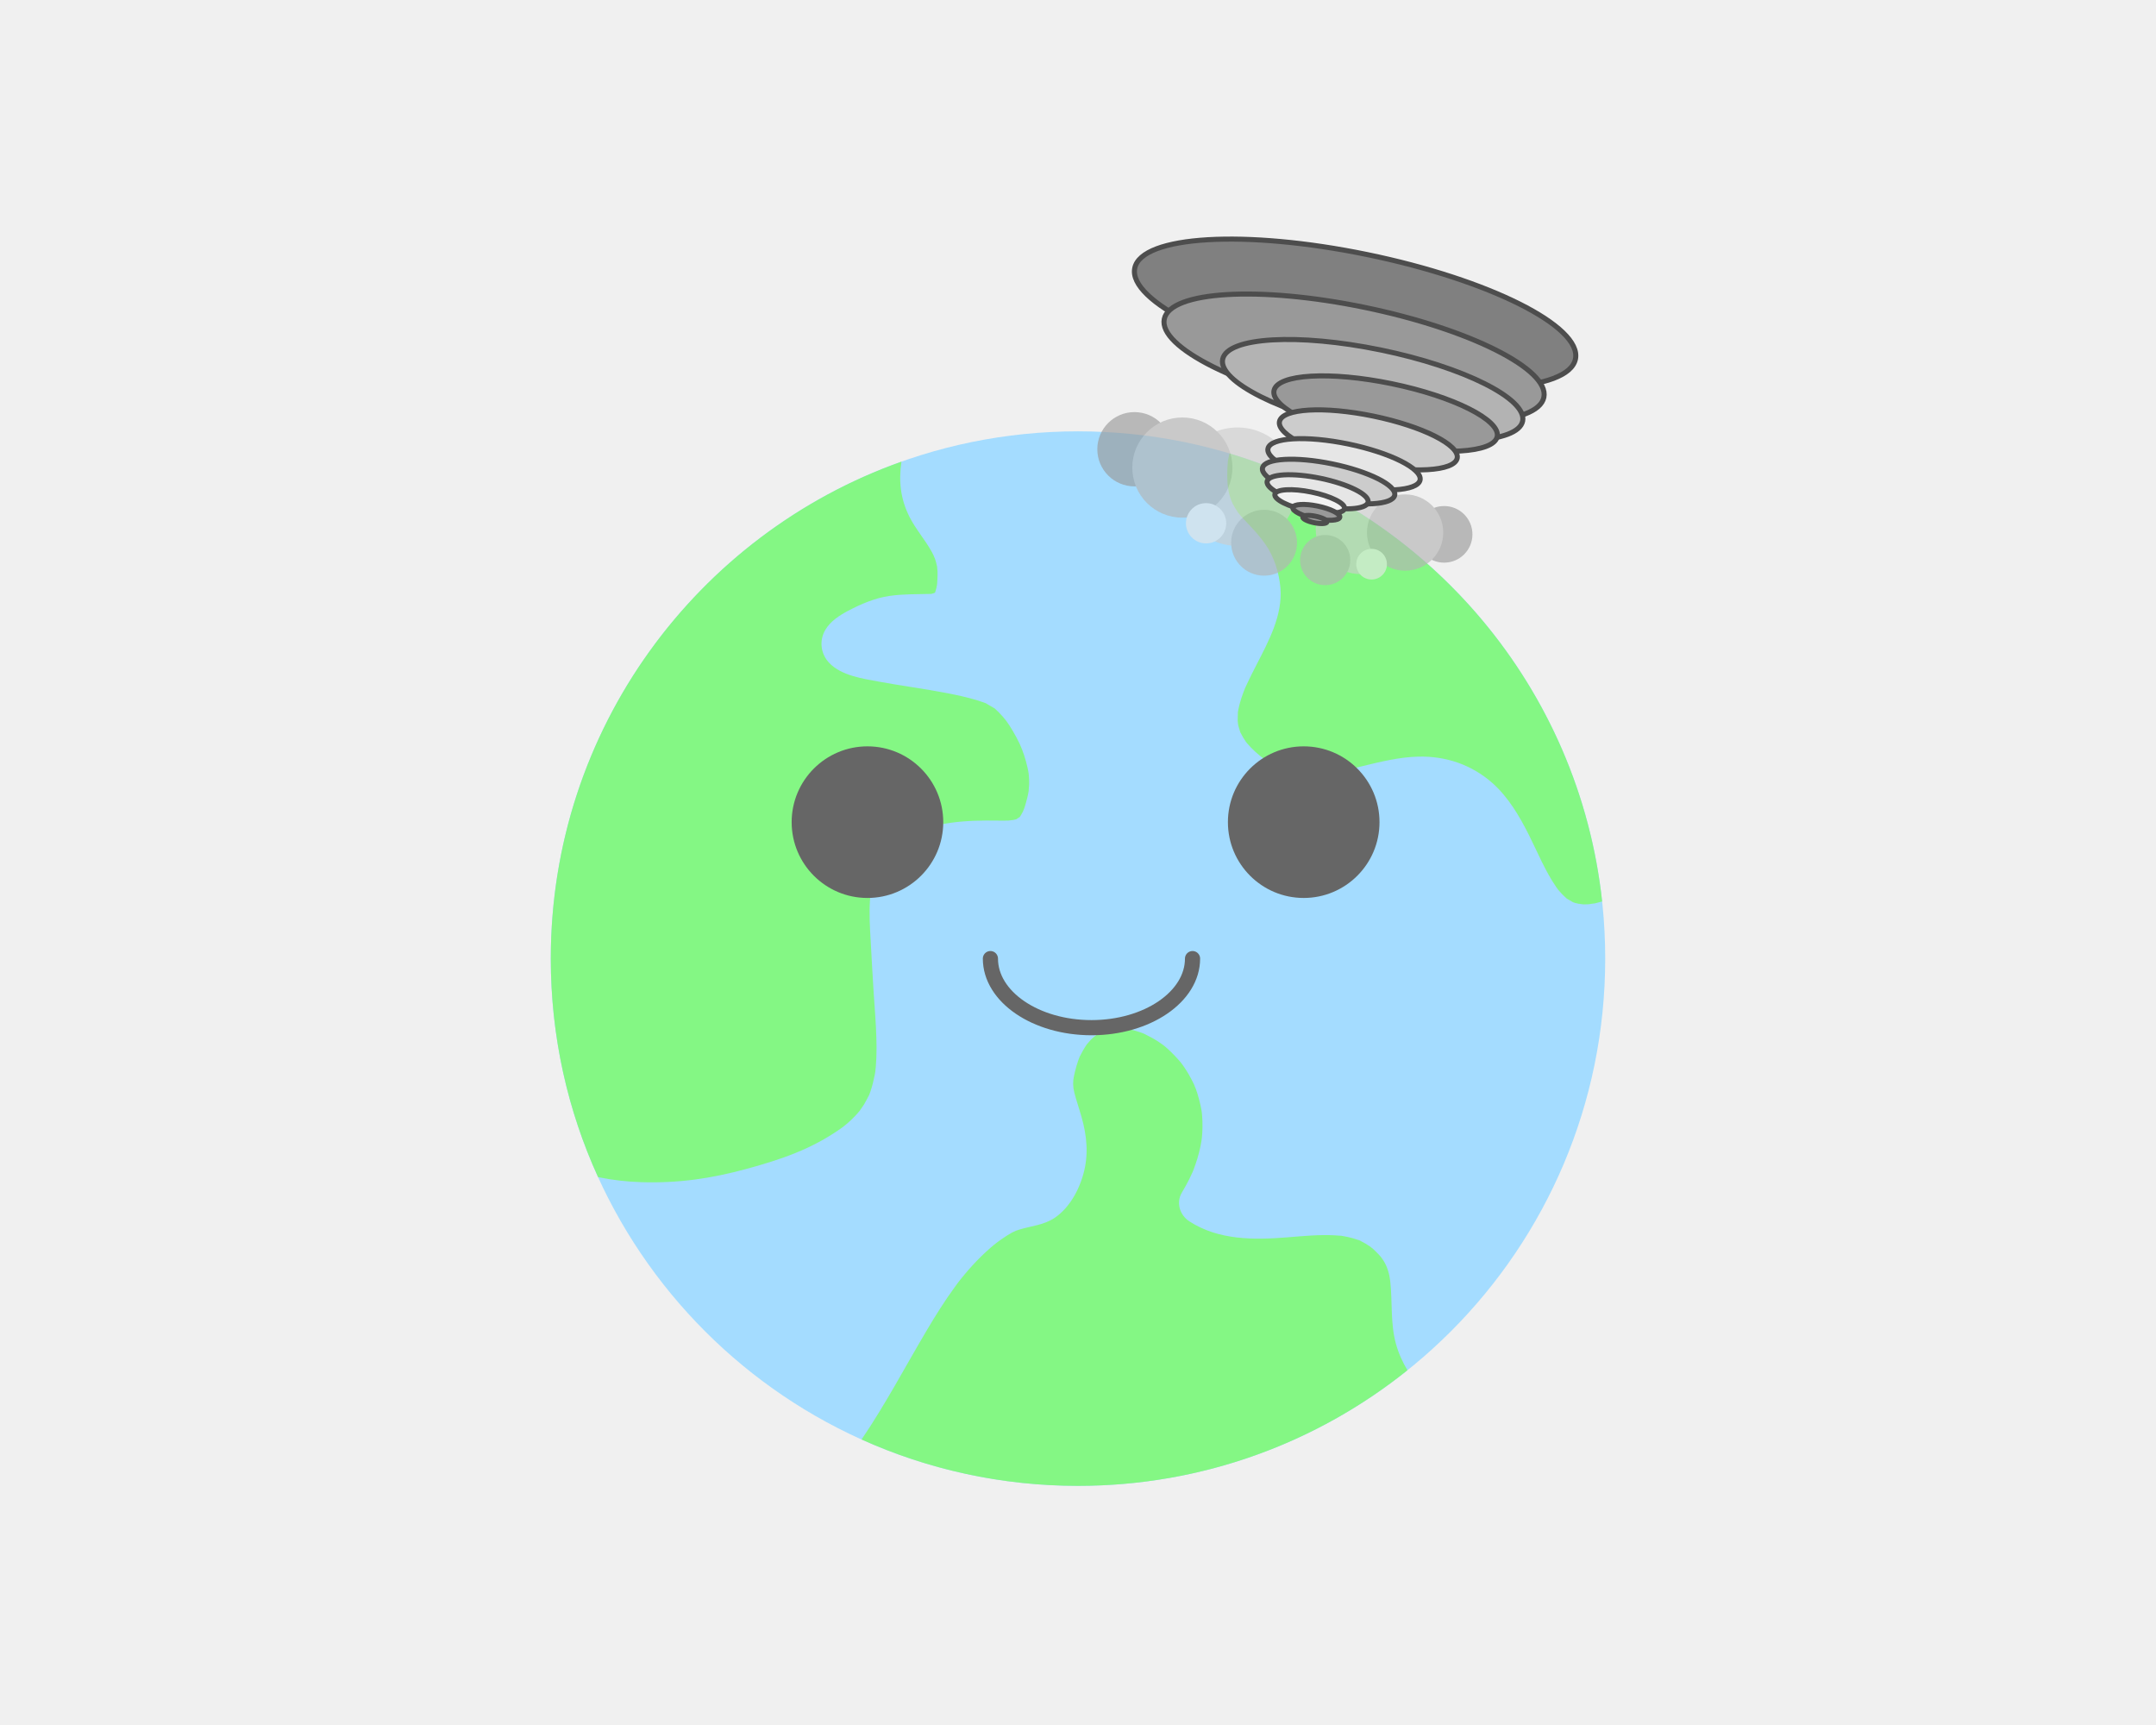
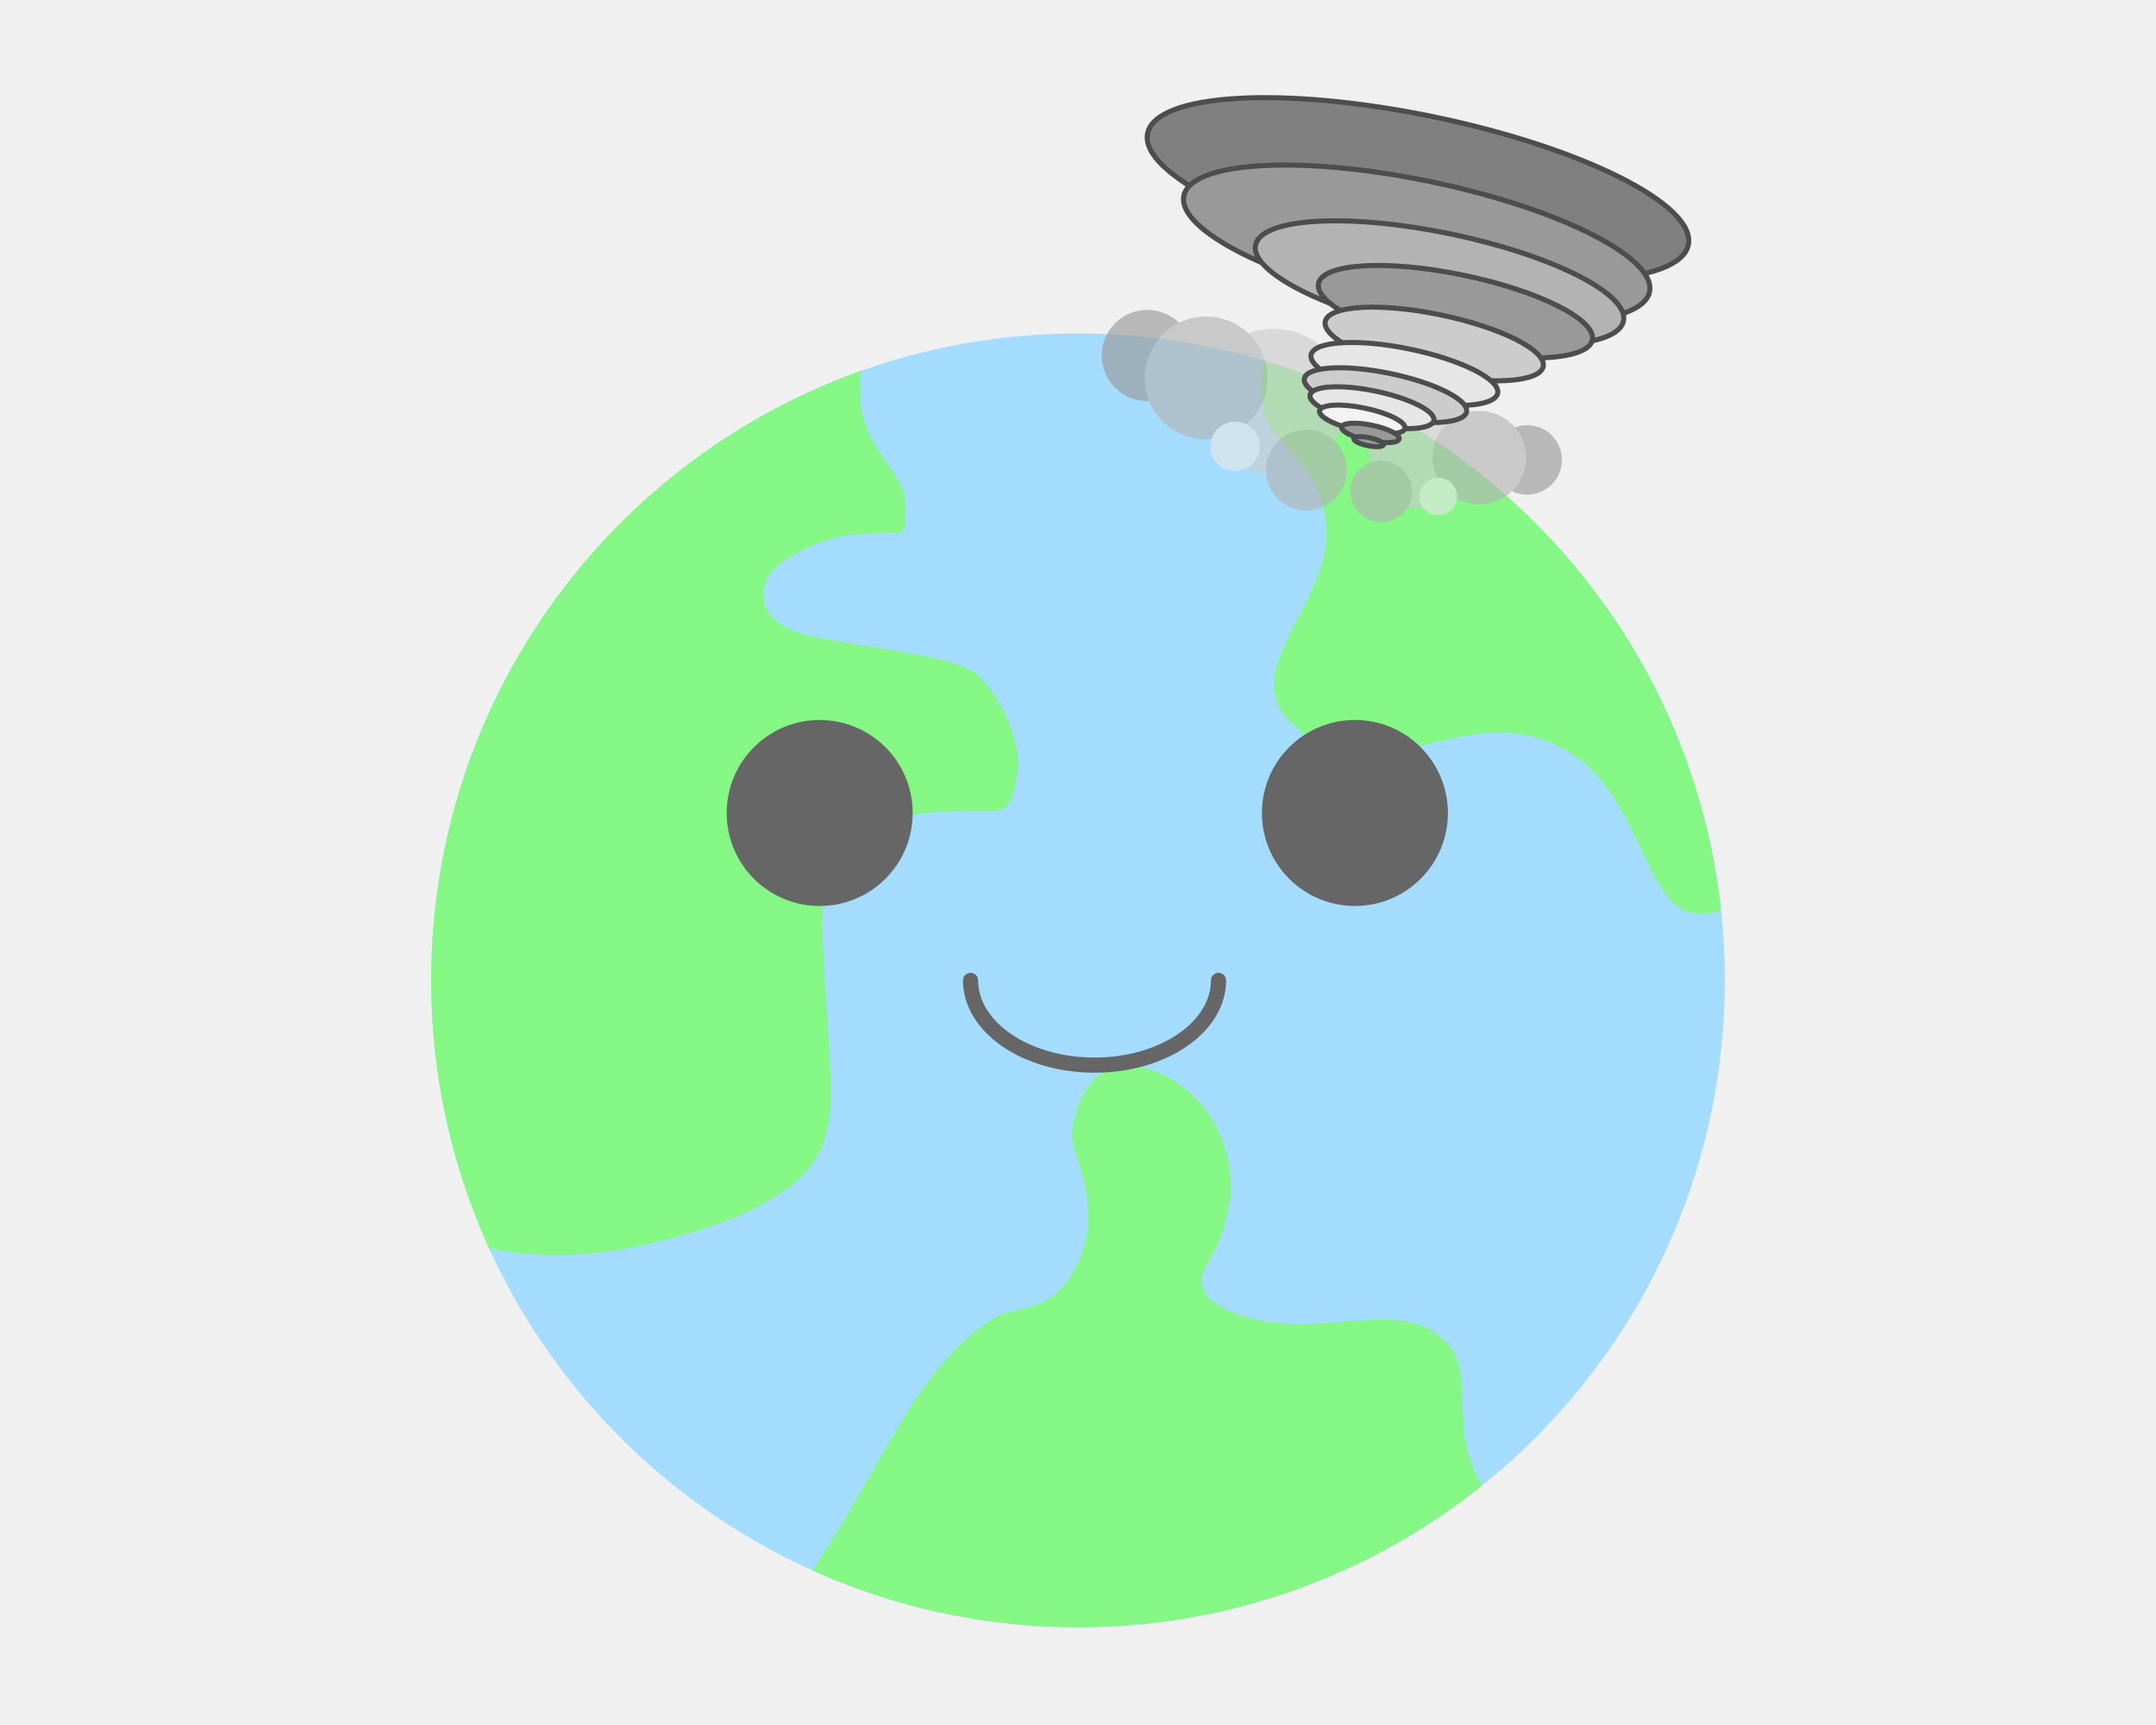
<svg xmlns="http://www.w3.org/2000/svg" version="1.1" id="Layer_1" x="0px" y="0px" viewBox="0 0 1280 1024" style="enable-background:new 0 0 1280 1024;" xml:space="preserve">
  <style type="text/css">
	.st0{fill:#FCF07E;stroke:#FCF07E;stroke-width:20;stroke-linecap:round;stroke-miterlimit:10;}
	.st1{fill:#A4DCFF;}
	.st2{fill:#84F784;}
	.st3{fill:#666666;}
	.st4{fill:none;stroke:#666666;stroke-width:9;stroke-linecap:round;stroke-miterlimit:10;}
	.st5{fill:#F4F4F4;}
	.st6{fill:#D3D3D3;}
	.st7{fill:#BEBEBF;}
	.st8{fill:#999999;}
	.st9{fill:#CCCCCC;}
	.st10{fill:#B3B3B3;}
	.st11{fill:#E6E6E6;}
	.st12{fill:none;stroke:#29ABE2;stroke-width:17;stroke-linecap:round;stroke-miterlimit:10;stroke-dasharray:25,35;}
	.st13{fill:none;stroke:#F2F2F2;stroke-width:17;stroke-linecap:round;stroke-miterlimit:10;stroke-dasharray:25,35;}
	.st14{fill:none;stroke:#000000;stroke-width:6;stroke-miterlimit:10;}
	.st15{fill:#FFFFFF;stroke:#FFFFFF;stroke-width:10;stroke-linecap:round;stroke-miterlimit:10;}
	.st16{fill:#FFFFFF;stroke:#E6E6E6;stroke-width:10;stroke-linecap:round;stroke-miterlimit:10;}
	.st17{fill:none;stroke:#F2F2F2;stroke-width:17;stroke-linecap:round;stroke-miterlimit:10;}
	.st18{fill:none;stroke:#CCCCCC;stroke-width:17;stroke-linecap:round;stroke-miterlimit:10;}
	.st19{fill:#FCF07E;stroke:#FCF07E;stroke-width:14;stroke-linecap:round;stroke-miterlimit:10;}
	.st20{fill:none;stroke:#F2F2F2;stroke-width:17;stroke-linecap:round;stroke-miterlimit:10;stroke-dasharray:2,35;}
	.st21{fill:#F7C161;stroke:#999999;stroke-width:8;stroke-miterlimit:10;}
	.st22{fill:#666666;stroke:#999999;stroke-width:8;stroke-linecap:round;stroke-miterlimit:10;}
	.st23{fill:none;stroke:#666666;stroke-width:6;stroke-linecap:round;stroke-miterlimit:10;}
	.st24{opacity:0.65;}
	.st25{fill:#808080;stroke:#4D4D4D;stroke-width:3;stroke-linecap:round;stroke-miterlimit:10;}
	.st26{fill:#999999;stroke:#4D4D4D;stroke-width:3;stroke-linecap:round;stroke-miterlimit:10;}
	.st27{fill:#B3B3B3;stroke:#4D4D4D;stroke-width:3;stroke-linecap:round;stroke-miterlimit:10;}
	.st28{fill:#CCCCCC;stroke:#4D4D4D;stroke-width:3;stroke-linecap:round;stroke-miterlimit:10;}
	.st29{fill:#E6E6E6;stroke:#4D4D4D;stroke-width:3;stroke-linecap:round;stroke-miterlimit:10;}
	.st30{fill:#F2F2F2;stroke:#4D4D4D;stroke-width:3;stroke-linecap:round;stroke-miterlimit:10;}
</style>
  <g>
    <g>
      <g>
-         <circle class="st1" cx="640" cy="569.05" r="313" />
-         <path class="st2" d="M828.75,797.7c-3.36-12.21-1.99-24.82-3.39-37.24c-0.42-3.72-1.55-8.25-3.89-11.94     c-1.44-2.27-2.22-3.12-4.29-5.22c-0.61-0.62-1.25-1.23-1.9-1.82c0,0-2.01-1.57-1.97-1.6c-1.82-1.25-3.73-2.3-5.69-3.31     c-0.28-0.15-0.48-0.25-0.64-0.34c-0.18-0.05-0.41-0.11-0.75-0.21c-1.13-0.34-2.23-0.74-3.36-1.06c-1.9-0.52-3.83-0.9-5.77-1.25     c-0.26-0.05-0.47-0.09-0.64-0.12c-0.2-0.01-0.45-0.02-0.79-0.04c-1.01-0.06-2.01-0.16-3.01-0.22     c-9.42-0.53-18.85,0.42-28.23,1.17c-19.96,1.59-40.86,1.81-58.32-9.48c-5.61-3.63-8.03-11.07-4.47-17.04     c1.58-2.64,3.09-5.33,4.46-8.09c0.66-1.34,1.3-2.69,1.9-4.05c0.12-0.3,0.33-0.8,0.39-0.94c1.82-4.67,3.3-9.48,4.32-14.39     c0.21-1.04,0.4-2.08,0.57-3.12c-0.05,0.26,0.25-1.78,0.28-2.12c0.2-2.07,0.32-4.15,0.34-6.23c0.03-2.35-0.05-4.71-0.24-7.06     c-0.05-0.56-0.11-1.12-0.17-1.68c-0.06-0.43-0.2-1.5-0.27-1.82c-0.83-4.05-1.78-8.01-3.2-11.9c-0.23-0.63-1.88-4.43-0.46-1.32     c-0.25-0.56-0.49-1.12-0.76-1.67c-0.94-1.9-1.88-3.8-2.95-5.64c-0.9-1.55-1.85-3.07-2.86-4.55c-0.47-0.68-0.96-1.35-1.45-2.02     c-0.28-0.36-0.68-0.89-0.86-1.09c-2.46-2.82-4.99-5.54-7.81-8.02c-0.63-0.56-1.3-1.08-1.93-1.64c-0.05-0.04-0.08-0.07-0.12-0.11     c0,0,0,0-0.01,0c-1.25-0.85-2.46-1.76-3.74-2.58c-2.6-1.67-5.32-2.99-8.06-4.39c-0.73-0.24-1.44-0.54-2.17-0.79     c-1.33-0.45-2.67-0.86-4.03-1.21c-1.32-0.34-2.67-0.54-3.99-0.86c-0.61-0.05-1.23-0.12-1.84-0.15c-1.44-0.08-2.88-0.1-4.32-0.03     c-0.51,0.02-1.03,0.07-1.54,0.11c-1.09,0.37-2.42,0.44-3.52,0.74c-1,0.28-4.86,1.93-2.27,0.67c-1.08,0.52-2.15,1.03-3.19,1.64     c-0.35,0.21-1.63,1.1-2.31,1.56c-0.65,0.58-1.83,1.61-2.12,1.9c-0.54,0.54-2.52,3-2.4,2.71c-1.61,2.35-2.99,4.78-4.27,7.35     c-0.05,0.1-0.1,0.22-0.16,0.36c-0.18,0.48-0.29,0.77-0.34,0.9c-0.18,0.49-0.36,0.97-0.53,1.47c-0.66,1.93-1.23,3.9-1.72,5.88     c-1.13,4.59-1.45,6.63-0.97,10.29c0.34,2.6,2.26,8.8,3.5,12.69c3.58,11.23,5.61,22.28,3.33,34.04     c-2.17,11.16-8.34,23.64-18.02,30.13c-6.44,4.32-13.82,4.76-21,6.97c-0.72,0.22-1.43,0.47-2.14,0.73     c0.18-0.02-2.03,0.96-2.18,1.04c-2.04,1.1-3.98,2.4-5.88,3.71c-3.67,2.53-5.68,4.15-9.72,7.87c-3.58,3.3-6.95,6.81-10.15,10.47     c-1.55,1.78-3.07,3.59-4.54,5.43c-1.71,2.13-1.65,2.07-3.59,4.73c-6.08,8.34-11.57,17.1-16.82,25.98     c-12.73,21.49-24.53,43.93-38.61,64.63c39.21,17.68,82.71,27.53,128.51,27.53c74.01,0,142-25.7,195.58-68.64     C832.65,808.53,830.29,803.31,828.75,797.7z" />
-         <path class="st2" d="M951.17,535.13C937.53,408.61,848.52,304.7,729.93,269.18c-0.3,1.24-0.57,2.49-0.79,3.75     c-0.07,0.38-0.11,0.57-0.14,0.64c-0.02,0.21-0.04,0.46-0.06,0.75c-0.12,1.41-0.23,2.81-0.28,4.23     c-0.17,5.09-0.05,10.35,1.28,15.29c1.13,4.19,2.17,5.93,4.81,10.05c0.26,0.35,0.43,0.59,0.55,0.75c0.36,0.44,0.73,0.89,1.1,1.32     c0.5,0.58,1,1.14,1.52,1.71c1.39,1.53,2.83,3.01,4.25,4.51c3.18,3.37,6.2,6.85,8.89,10.64c5.33,7.52,8.39,17.18,9.13,26.34     c1.31,16.18-7.06,31.53-14.2,45.44c-2,3.9-4.01,7.81-5.85,11.79c-0.3,0.66-0.59,1.32-0.89,1.97c-0.09,0.2-0.17,0.37-0.24,0.51     c-0.05,0.13-0.1,0.28-0.17,0.47c-0.62,1.64-1.26,3.28-1.8,4.95c-0.64,1.95-1.2,3.94-1.64,5.95c-0.18,0.82-0.32,1.65-0.48,2.48     c0,0,0,0.01,0,0.01c0,0.05,0,0.09,0,0.15c-0.01,1.65-0.1,3.3-0.12,4.96c0,0.43,0.24,2.06,0.21,2.02c0.07,0.37,0.15,0.73,0.24,1.1     c0.28,1.18,0.67,2.3,1.02,3.46c0.03,0.1,0.05,0.17,0.07,0.25c0.03,0.06,0.07,0.13,0.12,0.23c0.95,1.88,1.98,3.69,3.19,5.41     c0.07,0.1,0.36,0.47,0.56,0.72c0.76,0.91,1.56,1.79,2.38,2.64c1.67,1.73,3.45,3.35,5.3,4.88c8.23,6.82,17.15,11.04,27.1,11.31     c22.25,0.61,44.18-10.17,67.15-10.71c16.31-0.39,31.68,4.85,43.9,15.69c9.5,8.43,16.15,19.82,21.78,31.06     c5.15,10.3,9.54,21.16,16.1,30.68c0.36,0.52,0.74,1.02,1.1,1.54c0.79,0.85,1.51,1.77,2.32,2.61c0.79,0.83,1.65,1.58,2.48,2.37     c0.12,0.12,0.22,0.21,0.31,0.3c0.11,0.06,0.22,0.13,0.37,0.22c1.11,0.68,2.3,1.28,3.4,1.97c0.41,0.14,0.81,0.29,1.22,0.42     c1.24,0.38,2.58,0.49,3.8,0.89c-3.41-1.12-0.4-0.07,1.19-0.03c1.65,0.04,3.27-0.13,4.91-0.21c-3.69,0.19,1.13-0.23,2.04-0.43     C948.43,535.9,949.8,535.53,951.17,535.13z" />
-         <path class="st2" d="M380.8,701.77c22.08,0.67,41.34-2.15,62.55-7.93c20.39-5.55,38.23-11.62,55.55-23.73     c2.44-1.7,5.5-4.19,8.85-7.72c1.02-1.07,1.98-2.19,2.92-3.33c-0.35,0.35,1.89-2.75,2.26-3.36c1.1-1.78,1.96-3.67,2.97-5.5     c0.06-0.11,0.11-0.19,0.15-0.27c0.03-0.08,0.05-0.15,0.08-0.25c0.2-0.6,0.45-1.18,0.65-1.78c1.16-3.33,1.92-6.73,2.62-10.19     c0.1-0.57,0.19-1.15,0.28-1.72c0.09-0.94,0.2-1.87,0.28-2.81c0.15-1.7,0.25-3.4,0.32-5.1c0.16-3.92,0.14-7.84,0.02-11.76     c-0.26-9.08-1.01-18.13-1.62-27.19c-0.69-10.16-1.17-20.34-1.76-30.51c-0.47-8.23-1.02-16.55-0.37-24.79     c1.24-15.75,7.34-29.9,21.97-37.52c16.56-8.63,35.52-9.46,53.79-9.18c2.07,0.03,4.15,0.06,6.22-0.02     c0.77-0.03,2.92-0.39,3.07-0.36c0.65-0.16,1.31-0.32,1.96-0.48c0.1-0.08,0.2-0.17,0.29-0.24c-0.7,0.31,0.77-0.46,1.58-1.05     c0.02-0.01,0.03-0.02,0.05-0.04c0.66-1.04,1.27-2.1,1.83-3.2c0.13-0.37,0.75-1.81,0.83-2.04c0.26-0.78,0.5-1.56,0.73-2.34     c0.76-2.59,1.43-5.27,1.87-7.94c-0.12,0.55,0.25-3.3,0.26-3.85c0.02-0.96,0-1.92-0.04-2.87c-0.12-3.16-0.31-4.18-0.91-6.93     c-1.06-4.9-2.81-10.24-4.72-14.3c-2.15-4.57-5.77-10.74-8.01-13.66c-1.34-1.74-2.82-3.4-4.35-4.96c-0.78-0.79-1.59-1.53-2.4-2.29     c-0.14-0.05-0.3-0.15-0.48-0.28c-1.31-0.68-4.01-2.33-4.75-2.79c-0.39-0.15-0.77-0.3-1.16-0.44c-1.24-0.45-2.49-0.86-3.75-1.25     c-5.93-1.83-12.01-3.14-18.09-4.32c-13.47-2.61-27.08-4.36-40.57-6.85c-9.69-1.79-22.27-3.58-29.43-11.08     c-5.14-5.38-6.14-13.27-2.31-19.72c3.03-5.09,8.43-8.59,13.55-11.28c7.67-4.03,15.83-7.53,24.43-8.79     c8.12-1.19,16.21-0.97,24.38-1.2c0.2-0.01,0.37-0.01,0.52-0.01c0.02-0.01,0.04-0.01,0.06-0.02c0.45-0.15,1.04-0.32,1.57-0.43     c0.04-0.03,0.09-0.06,0.14-0.09c0.16-0.12,0.31-0.21,0.43-0.28c0.03-0.05,0.06-0.1,0.09-0.16c0.05-0.16,0.09-0.3,0.13-0.42     c0.21-0.69,0.43-1.38,0.6-2.09c0.14-0.61,0.26-1.23,0.36-1.85c0.02-0.22,0.05-0.51,0.09-0.88c0.05-0.96,0.13-1.91,0.17-2.86     c0.06-1.48,0.09-2.98,0.04-4.46c-0.01-0.14-0.32-2.84-0.21-2.5c-0.31-1.63-0.74-3.23-1.28-4.8c-0.11-0.32-1.33-2.99-0.68-1.7     c-0.39-0.8-0.79-1.59-1.21-2.37c-3.96-7.22-9.52-13.43-13.24-20.79c-5.35-10.59-6.51-21.16-4.79-32.8     C413.89,317.13,327,432.93,327,569.05c0,46.27,10.05,90.19,28.07,129.71C363.59,700.55,372.29,701.51,380.8,701.77z" />
+         <circle class="st1" cx="640" cy="581.99" r="384.01" />
+         <path class="st2" d="M871.57,862.53c-4.12-14.98-2.45-30.45-4.16-45.69c-0.51-4.56-1.9-10.12-4.77-14.64     c-1.77-2.79-2.73-3.83-5.26-6.4c-0.75-0.77-1.53-1.51-2.33-2.23c0,0-2.46-1.93-2.42-1.96c-2.23-1.53-4.58-2.82-6.99-4.06     c-0.35-0.18-0.59-0.31-0.79-0.42c-0.23-0.06-0.51-0.14-0.91-0.26c-1.38-0.42-2.73-0.91-4.13-1.3c-2.33-0.64-4.7-1.1-7.08-1.54     c-0.32-0.06-0.58-0.11-0.79-0.15c-0.24-0.01-0.55-0.02-0.97-0.04c-1.23-0.07-2.46-0.2-3.7-0.27     c-11.56-0.65-23.13,0.51-34.64,1.43c-24.49,1.96-50.13,2.23-71.56-11.64c-6.89-4.45-9.85-13.58-5.48-20.9     c1.94-3.24,3.79-6.54,5.47-9.92c0.81-1.64,1.59-3.3,2.33-4.97c0.15-0.36,0.41-0.98,0.48-1.15c2.24-5.73,4.05-11.63,5.3-17.66     c0.26-1.27,0.49-2.55,0.7-3.83c-0.07,0.31,0.3-2.18,0.34-2.6c0.24-2.54,0.39-5.09,0.42-7.65c0.04-2.89-0.06-5.78-0.29-8.66     c-0.06-0.69-0.14-1.38-0.21-2.06c-0.07-0.52-0.25-1.84-0.33-2.23c-1.01-4.97-2.19-9.83-3.92-14.6c-0.28-0.77-2.31-5.44-0.57-1.62     c-0.31-0.68-0.6-1.38-0.93-2.05c-1.16-2.33-2.31-4.66-3.61-6.91c-1.1-1.9-2.27-3.76-3.51-5.58c-0.57-0.84-1.18-1.66-1.78-2.48     c-0.34-0.45-0.84-1.1-1.05-1.34c-3.02-3.46-6.12-6.8-9.58-9.84c-0.78-0.68-1.6-1.32-2.37-2.01c-0.06-0.05-0.09-0.08-0.14-0.13     c0,0,0,0-0.01,0c-1.54-1.05-3.02-2.16-4.59-3.16c-3.19-2.05-6.53-3.66-9.89-5.39c-0.89-0.29-1.77-0.67-2.66-0.97     c-1.63-0.56-3.27-1.05-4.94-1.48c-1.62-0.42-3.27-0.66-4.89-1.05c-0.75-0.06-1.5-0.14-2.26-0.19c-1.77-0.1-3.54-0.12-5.3-0.04     c-0.63,0.03-1.26,0.09-1.89,0.14c-1.33,0.45-2.96,0.54-4.31,0.91c-1.23,0.34-5.96,2.37-2.79,0.83c-1.32,0.63-2.64,1.26-3.91,2.02     c-0.43,0.25-1.99,1.35-2.84,1.92c-0.8,0.72-2.25,1.98-2.6,2.33c-0.67,0.66-3.09,3.68-2.94,3.32c-1.97,2.89-3.67,5.87-5.24,9.02     c-0.06,0.12-0.13,0.27-0.2,0.44c-0.22,0.59-0.35,0.94-0.42,1.1c-0.23,0.6-0.45,1.2-0.66,1.8c-0.81,2.37-1.51,4.78-2.11,7.22     c-1.39,5.64-1.78,8.14-1.19,12.62c0.42,3.19,2.77,10.8,4.29,15.57c4.4,13.78,6.89,27.34,4.08,41.76     c-2.66,13.7-10.24,29-22.11,36.96c-7.9,5.3-16.96,5.83-25.77,8.55c-0.88,0.27-1.76,0.57-2.63,0.89c0.22-0.03-2.48,1.17-2.67,1.27     c-2.5,1.35-4.88,2.94-7.22,4.55c-4.5,3.1-6.96,5.09-11.92,9.66c-4.39,4.05-8.52,8.36-12.45,12.85c-1.91,2.18-3.76,4.4-5.57,6.66     c-2.1,2.62-2.02,2.54-4.4,5.81c-7.46,10.24-14.19,20.98-20.64,31.87c-15.62,26.36-30.1,53.9-47.37,79.29     C530.43,953.92,583.8,966,640,966c90.8,0,174.22-31.53,239.96-84.22C876.35,875.8,873.46,869.4,871.57,862.53z" />
+         <path class="st2" d="M1021.76,540.37c-16.73-155.22-125.94-282.71-271.42-326.28c-0.37,1.52-0.7,3.06-0.97,4.6     c-0.08,0.47-0.14,0.7-0.17,0.78c-0.02,0.26-0.05,0.56-0.08,0.92c-0.15,1.73-0.28,3.45-0.34,5.19c-0.21,6.24-0.06,12.7,1.57,18.76     c1.39,5.15,2.67,7.28,5.9,12.33c0.31,0.43,0.53,0.73,0.67,0.93c0.45,0.54,0.89,1.09,1.35,1.62c0.61,0.71,1.23,1.4,1.86,2.09     c1.7,1.88,3.47,3.69,5.21,5.53c3.91,4.13,7.61,8.41,10.9,13.06c6.54,9.22,10.3,21.07,11.2,32.31     c1.6,19.85-8.66,38.68-17.42,55.75c-2.46,4.79-4.92,9.58-7.17,14.47c-0.37,0.8-0.73,1.62-1.1,2.42     c-0.12,0.25-0.21,0.46-0.29,0.63c-0.06,0.16-0.13,0.35-0.21,0.57c-0.76,2.02-1.54,4.02-2.21,6.07c-0.78,2.4-1.47,4.83-2.01,7.3     c-0.22,1.01-0.4,2.03-0.59,3.04c0,0,0,0.01,0,0.01c0,0.07,0,0.11,0,0.18c-0.01,2.02-0.13,4.05-0.14,6.08     c0,0.53,0.29,2.53,0.26,2.48c0.09,0.45,0.18,0.9,0.29,1.35c0.34,1.44,0.82,2.83,1.25,4.24c0.04,0.12,0.06,0.21,0.09,0.31     c0.04,0.08,0.09,0.16,0.15,0.28c1.17,2.3,2.43,4.52,3.91,6.64c0.09,0.12,0.44,0.57,0.69,0.88c0.93,1.12,1.91,2.2,2.92,3.24     c2.05,2.12,4.23,4.11,6.5,5.98c10.1,8.37,21.04,13.54,33.25,13.88c27.3,0.75,54.2-12.47,82.38-13.14     c20.01-0.47,38.87,5.95,53.85,19.25c11.66,10.35,19.82,24.31,26.72,38.11c6.32,12.64,11.71,25.96,19.76,37.64     c0.44,0.64,0.9,1.26,1.35,1.89c0.97,1.04,1.85,2.17,2.84,3.2c0.97,1.01,2.02,1.94,3.04,2.9c0.15,0.15,0.27,0.26,0.38,0.37     c0.13,0.07,0.27,0.16,0.45,0.27c1.37,0.83,2.82,1.57,4.17,2.42c0.5,0.17,0.99,0.36,1.49,0.51c1.52,0.47,3.16,0.6,4.66,1.09     c-4.18-1.37-0.49-0.09,1.46-0.04c2.03,0.05,4.01-0.15,6.03-0.26c-4.53,0.23,1.39-0.29,2.51-0.53     C1018.4,541.33,1020.09,540.87,1021.76,540.37z" />
+         <path class="st2" d="M322,744.82c27.09,0.82,50.72-2.64,76.75-9.73c25.02-6.81,46.91-14.26,68.15-29.12     c2.99-2.09,6.75-5.14,10.85-9.48c1.25-1.32,2.43-2.69,3.58-4.09c-0.43,0.43,2.31-3.38,2.78-4.13c1.35-2.19,2.41-4.5,3.65-6.75     c0.07-0.13,0.13-0.23,0.19-0.33c0.03-0.1,0.06-0.18,0.1-0.31c0.24-0.73,0.55-1.45,0.8-2.18c1.43-4.09,2.35-8.26,3.22-12.5     c0.12-0.7,0.24-1.41,0.35-2.11c0.11-1.15,0.25-2.3,0.35-3.45c0.18-2.08,0.3-4.17,0.39-6.25c0.2-4.81,0.17-9.62,0.03-14.43     c-0.32-11.14-1.23-22.25-1.99-33.36c-0.84-12.47-1.44-24.95-2.16-37.43c-0.58-10.1-1.26-20.31-0.46-30.41     c1.52-19.32,9.01-36.68,26.96-46.03c20.32-10.58,43.58-11.61,65.99-11.26c2.54,0.04,5.09,0.07,7.64-0.03     c0.95-0.04,3.59-0.48,3.77-0.45c0.8-0.2,1.6-0.39,2.4-0.59c0.12-0.1,0.24-0.21,0.35-0.29c-0.86,0.37,0.94-0.56,1.94-1.29     c0.02-0.02,0.04-0.03,0.06-0.04c0.81-1.28,1.55-2.58,2.24-3.92c0.16-0.45,0.92-2.22,1.01-2.51c0.32-0.95,0.62-1.91,0.9-2.88     c0.93-3.18,1.76-6.47,2.3-9.74c-0.15,0.67,0.31-4.05,0.32-4.72c0.02-1.17,0-2.35-0.04-3.52c-0.15-3.88-0.39-5.13-1.12-8.5     c-1.3-6.01-3.44-12.56-5.79-17.55c-2.64-5.61-7.08-13.18-9.83-16.75c-1.64-2.13-3.45-4.17-5.34-6.09     c-0.95-0.97-1.96-1.88-2.95-2.81c-0.17-0.06-0.37-0.18-0.58-0.34c-1.6-0.84-4.91-2.86-5.83-3.43c-0.47-0.18-0.95-0.37-1.43-0.54     c-1.52-0.55-3.06-1.06-4.61-1.53c-7.27-2.25-14.73-3.86-22.2-5.3c-16.52-3.2-33.22-5.35-49.77-8.41     c-11.89-2.2-27.32-4.39-36.11-13.6c-6.3-6.6-7.54-16.28-2.84-24.19c3.71-6.25,10.34-10.54,16.63-13.84     c9.4-4.95,19.42-9.24,29.98-10.78c9.96-1.46,19.89-1.18,29.92-1.47c0.25-0.01,0.46-0.01,0.64-0.01c0.03-0.01,0.04-0.02,0.08-0.03     c0.55-0.18,1.27-0.39,1.93-0.53c0.05-0.03,0.11-0.07,0.18-0.11c0.2-0.15,0.38-0.26,0.53-0.35c0.04-0.06,0.08-0.12,0.12-0.19     c0.06-0.2,0.11-0.37,0.16-0.51c0.26-0.85,0.53-1.69,0.73-2.57c0.17-0.75,0.31-1.51,0.45-2.26c0.03-0.27,0.06-0.62,0.11-1.08     c0.07-1.17,0.16-2.34,0.21-3.51c0.07-1.82,0.11-3.65,0.04-5.47c-0.01-0.17-0.39-3.48-0.26-3.07c-0.38-2-0.91-3.97-1.57-5.89     c-0.13-0.39-1.63-3.67-0.84-2.08c-0.48-0.98-0.96-1.95-1.49-2.9c-4.86-8.85-11.68-16.48-16.24-25.5     c-6.57-12.99-7.99-25.97-5.87-40.24c-148.86,52.87-255.46,194.95-255.46,361.94c0,56.77,12.33,110.65,34.44,159.14     C300.87,743.33,311.55,744.51,322,744.82z" />
      </g>
-       <circle class="st3" cx="515" cy="488.05" r="45" />
-       <circle class="st3" cx="774" cy="488.05" r="45" />
-       <path class="st4" d="M708,569.05c0,22.64-26.86,41-60,41s-60-18.36-60-41" />
+       <circle class="st3" cx="486.64" cy="482.61" r="55.21" />
+       <circle class="st3" cx="804.4" cy="482.61" r="55.21" />
+       <path class="st4" d="M723.43,581.99c0,27.78-32.96,50.3-73.61,50.3c-40.66,0-73.61-22.52-73.61-50.3" />
    </g>
    <g class="st24">
-       <circle class="st8" cx="673.52" cy="266.68" r="22.05" />
-       <circle class="st9" cx="734.7" cy="288.9" r="35.14" />
-       <circle class="st10" cx="701.95" cy="277.56" r="29.73" />
-       <circle class="st11" cx="716.05" cy="310.62" r="11.96" />
-       <circle class="st10" cx="750.48" cy="322.18" r="19.55" />
+       <circle class="st8" cx="681.12" cy="211.02" r="27.06" />
+       <circle class="st9" cx="756.19" cy="238.29" r="43.11" />
+       <circle class="st10" cx="716.01" cy="224.37" r="36.47" />
+       <circle class="st11" cx="733.3" cy="264.93" r="14.67" />
+       <circle class="st10" cx="775.55" cy="279.11" r="23.98" />
    </g>
    <g class="st24">
-       <circle class="st8" cx="857.37" cy="317.2" r="16.8" />
-       <circle class="st9" cx="807.89" cy="314.06" r="26.76" />
-       <circle class="st10" cx="834.21" cy="316.13" r="22.64" />
-       <circle class="st11" cx="814.3" cy="334.91" r="9.11" />
-       <circle class="st10" cx="786.74" cy="332.48" r="14.89" />
+       <circle class="st8" cx="906.69" cy="273.01" r="20.61" />
+       <circle class="st9" cx="845.98" cy="269.16" r="32.83" />
+       <circle class="st10" cx="878.27" cy="271.69" r="27.78" />
+       <circle class="st11" cx="853.84" cy="294.73" r="11.17" />
+       <circle class="st10" cx="820.03" cy="291.75" r="18.27" />
    </g>
    <g>
-       <ellipse transform="matrix(0.202 -0.9794 0.9794 0.202 459.6599 936.5178)" class="st25" cx="804.55" cy="186.17" rx="35.76" ry="133.57" />
-       <ellipse transform="matrix(0.202 -0.9794 0.9794 0.202 433.2263 957.0382)" class="st26" cx="803.93" cy="212.66" rx="30.8" ry="115.05" />
-       <ellipse transform="matrix(0.202 -0.9794 0.9794 0.202 423.4415 983.0027)" class="st27" cx="814.97" cy="231.64" rx="24.34" ry="90.92" />
-       <ellipse transform="matrix(0.202 -0.9794 0.9794 0.202 415.9669 1001.626)" class="st26" cx="822.66" cy="245.54" rx="18.11" ry="67.65" />
-       <ellipse transform="matrix(0.202 -0.9794 0.9794 0.202 392.496 1004.032)" class="st28" cx="812.4" cy="261.15" rx="14.42" ry="53.86" />
-       <ellipse transform="matrix(0.202 -0.9794 0.9794 0.202 366.7506 1001.485)" class="st29" cx="797.97" cy="275.67" rx="12.34" ry="46.1" />
-       <ellipse transform="matrix(0.202 -0.9794 0.9794 0.202 349.419 1000.693)" class="st28" cx="788.82" cy="285.91" rx="10.73" ry="40.07" />
-       <ellipse transform="matrix(0.202 -0.9794 0.9794 0.202 338.2701 999.1353)" class="st29" cx="782.29" cy="291.98" rx="8.19" ry="30.59" />
-       <ellipse transform="matrix(0.202 -0.9794 0.9794 0.202 328.9115 999.1002)" class="st30" cx="777.59" cy="297.7" rx="5.65" ry="21.11" />
-       <ellipse transform="matrix(0.202 -0.9794 0.9794 0.202 325.7068 1008.135)" class="st26" cx="781.53" cy="304.19" rx="3.81" ry="14.22" />
-       <ellipse transform="matrix(0.202 -0.9794 0.9794 0.202 320.8792 1010.649)" class="st26" cx="780.66" cy="308.41" rx="1.96" ry="7.33" />
+       <ellipse transform="matrix(0.202 -0.9794 0.9794 0.202 561.8487 914.0946)" class="st25" cx="841.89" cy="112.25" rx="43.88" ry="163.88" />
+       <ellipse transform="matrix(0.202 -0.9794 0.9794 0.202 529.4178 939.2708)" class="st26" cx="841.12" cy="144.74" rx="37.79" ry="141.15" />
+       <ellipse transform="matrix(0.202 -0.9794 0.9794 0.202 517.4131 971.126)" class="st27" cx="854.67" cy="168.04" rx="29.86" ry="111.54" />
+       <ellipse transform="matrix(0.202 -0.9794 0.9794 0.202 508.2426 993.9749)" class="st26" cx="864.11" cy="185.09" rx="22.22" ry="83" />
+       <ellipse transform="matrix(0.202 -0.9794 0.9794 0.202 479.4467 996.9265)" class="st28" cx="851.52" cy="204.24" rx="17.69" ry="66.08" />
+       <ellipse transform="matrix(0.202 -0.9794 0.9794 0.202 447.8602 993.8016)" class="st29" cx="833.81" cy="222.06" rx="15.14" ry="56.56" />
+       <ellipse transform="matrix(0.202 -0.9794 0.9794 0.202 426.5965 992.8298)" class="st28" cx="822.58" cy="234.62" rx="13.16" ry="49.16" />
+       <ellipse transform="matrix(0.202 -0.9794 0.9794 0.202 412.9181 990.9188)" class="st29" cx="814.57" cy="242.06" rx="10.05" ry="37.53" />
+       <ellipse transform="matrix(0.202 -0.9794 0.9794 0.202 401.4363 990.8756)" class="st30" cx="808.8" cy="249.08" rx="6.94" ry="25.9" />
+       <ellipse transform="matrix(0.202 -0.9794 0.9794 0.202 397.5045 1001.96)" class="st26" cx="813.64" cy="257.04" rx="4.67" ry="17.45" />
+       <ellipse transform="matrix(0.202 -0.9794 0.9794 0.202 391.5816 1005.045)" class="st26" cx="812.57" cy="262.22" rx="2.41" ry="8.99" />
    </g>
  </g>
</svg>
